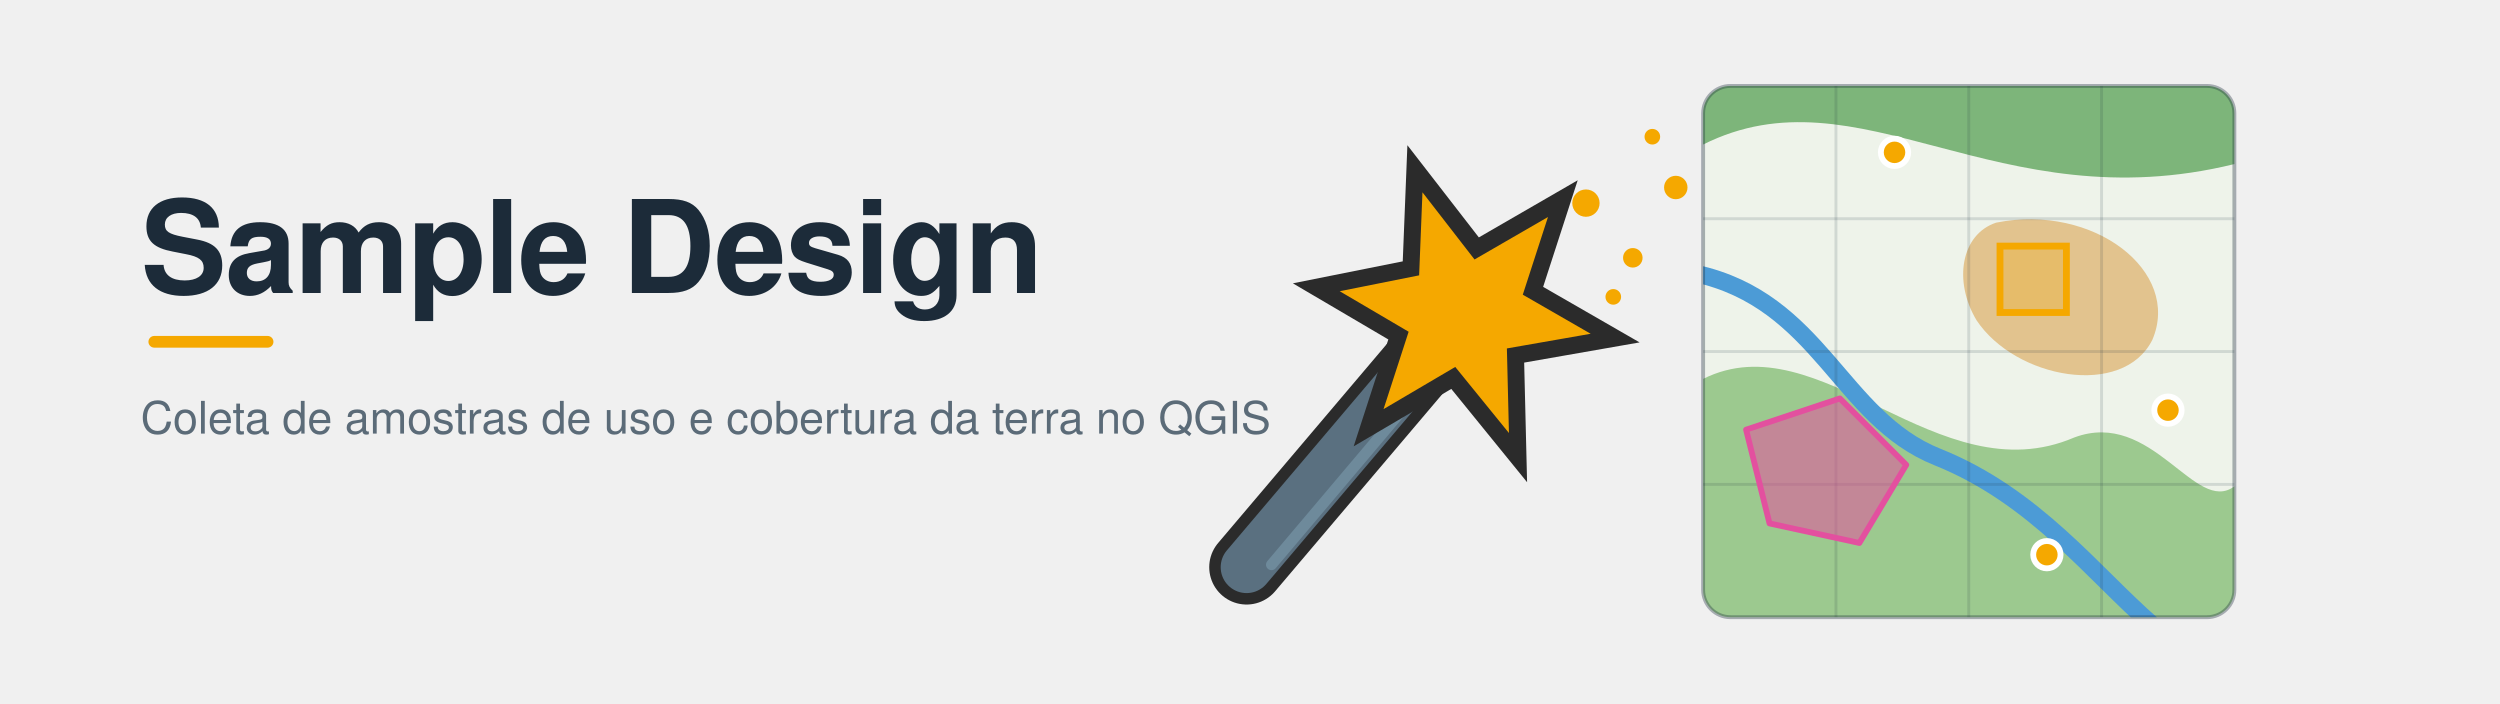
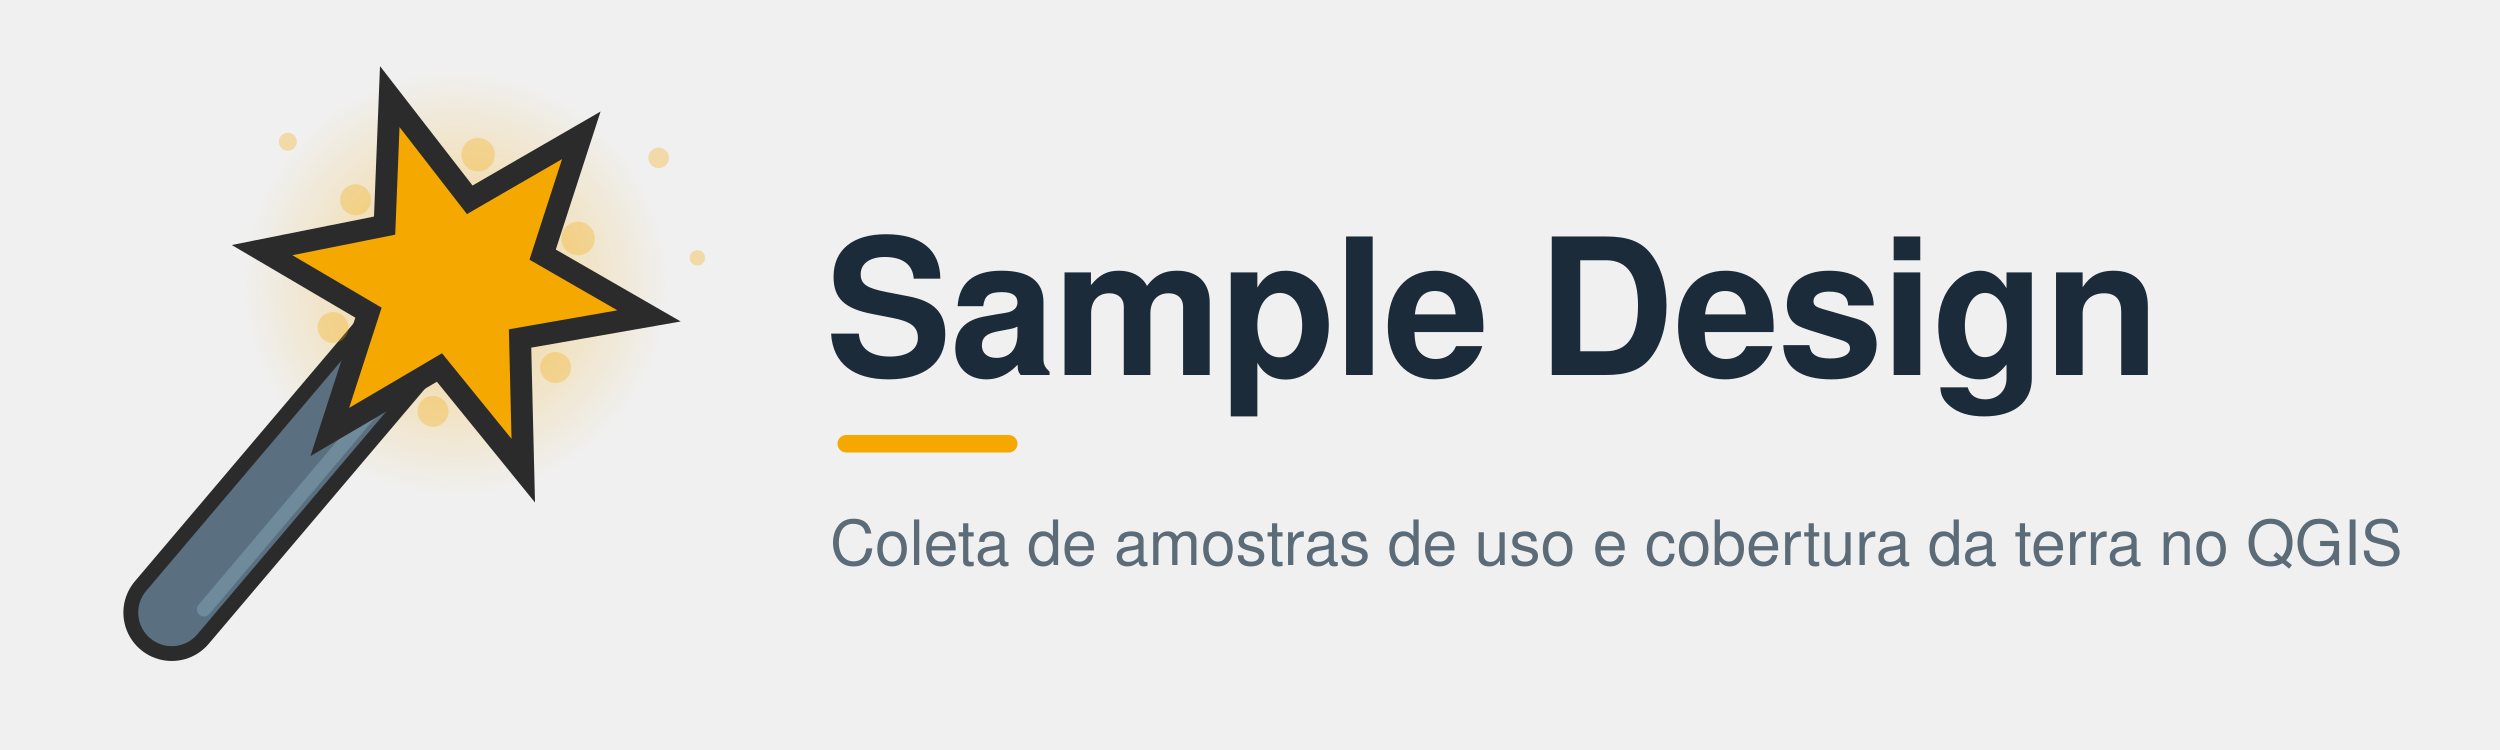
- <svg xmlns="http://www.w3.org/2000/svg" viewBox="0 0 1280 360" width="1280" height="360" role="img" aria-label="Sample Design">
+ <svg xmlns="http://www.w3.org/2000/svg" viewBox="0 0 1000 300" width="1000" height="300" role="img" aria-label="Sample Design">
  <defs>
-     <linearGradient id="bg" x1="0" y1="0" x2="1" y2="1">
-       <stop offset="0" stop-color="#FBF8F1" />
-       <stop offset="1" stop-color="#FFFFFF" />
-     </linearGradient>
-     <clipPath id="tileclip">
-       <rect x="872" y="44" width="272" height="272" rx="14" />
-     </clipPath>
+     <radialGradient id="glow" cx="0.5" cy="0.5" r="0.5">
+       <stop offset="0" stop-color="#F5A800" stop-opacity="0.45" />
+       <stop offset="1" stop-color="#F5A800" stop-opacity="0" />
+     </radialGradient>
  </defs>
-   <g font-family="'Segoe UI', 'Helvetica Neue', Helvetica, Arial, sans-serif">
-     <text x="72" y="150" font-size="66" font-weight="700" fill="#1C2B39" letter-spacing="-1">Sample Design</text>
-     <rect x="76" y="172" width="64" height="6" rx="3" fill="#F5A800" />
-     <text x="72" y="222" font-size="23" fill="#5B6B78">Coleta de amostras de uso e cobertura da terra no QGIS</text>
-   </g>
-   <g clip-path="url(#tileclip)">
-     <rect x="872" y="44" width="272" height="272" fill="#EEF3EA" />
-     <path d="M872 74 C 952 34, 1022 114, 1144 84 L 1144 44 L 872 44 Z" fill="#7DB57A" />
-     <path d="M872 194 C 932 164, 992 254, 1062 224 C 1102 209, 1124 264, 1144 249 L 1144 316 L 872 316 Z" fill="#9CC98F" />
-     <path d="M1022 114 C 1072 104, 1117 139, 1102 174 C 1087 204, 1032 194, 1012 164 C 1000 144, 1004 120, 1022 114 Z" fill="#E2C38E" />
-     <path d="M868 140 C 932 154, 942 214, 992 234 S 1072 294, 1102 320" fill="none" stroke="#4C9BD6" stroke-width="9" stroke-linecap="round" />
-     <g stroke="#1C2B39" stroke-opacity="0.14" stroke-width="1.5">
-       <line x1="940" y1="44" x2="940" y2="316" />
-       <line x1="872" y1="112" x2="1144" y2="112" />
-       <line x1="1008" y1="44" x2="1008" y2="316" />
-       <line x1="872" y1="180" x2="1144" y2="180" />
-       <line x1="1076" y1="44" x2="1076" y2="316" />
-       <line x1="872" y1="248" x2="1144" y2="248" />
-     </g>
-     <polygon points="894,220 942,204 976,238 952,278 906,268" fill="#E3509F" fill-opacity="0.55" stroke="#E3509F" stroke-width="3" stroke-linejoin="round" />
-     <rect x="1024" y="126" width="34" height="34" fill="#F5A800" fill-opacity="0.25" stroke="#F5A800" stroke-width="3.5" />
-     <circle cx="1110" cy="210" r="7" fill="#F5A800" stroke="#FFFFFF" stroke-width="3">
-       <animate attributeName="r" values="7;9;7" dur="2.4s" begin="0.0s" repeatCount="indefinite" />
+   <g transform="translate(30 18) scale(0.258)">
+     <circle cx="590" cy="370" r="330" fill="url(#glow)">
+       <animate attributeName="opacity" values="0.55;1;0.55" dur="2.4s" repeatCount="indefinite" />
    </circle>
-     <circle cx="1048" cy="284" r="7" fill="#F5A800" stroke="#FFFFFF" stroke-width="3">
-       <animate attributeName="r" values="7;9;7" dur="2.4s" begin="0.8s" repeatCount="indefinite" />
-     </circle>
-     <circle cx="970" cy="78" r="7" fill="#F5A800" stroke="#FFFFFF" stroke-width="3">
-       <animate attributeName="r" values="7;9;7" dur="2.4s" begin="1.6s" repeatCount="indefinite" />
-     </circle>
-   </g>
-   <rect x="872" y="44" width="272" height="272" rx="14" fill="none" stroke="#1C2B39" stroke-opacity="0.35" stroke-width="2" />
-   <g transform="translate(600 66) scale(0.255)">
    <path d="M150 880 L540 420" stroke="#2B2B2B" stroke-width="150" stroke-linecap="round" />
    <path d="M150 880 L540 420" stroke="#5A7080" stroke-width="104" stroke-linecap="round" />
    <path d="M200 875 L500 520" stroke="#6E8A9B" stroke-width="22" stroke-linecap="round" />
    <polygon points="488,80 612,240 785,140 725,325 890,420 690,455 695,660 565,500 395,600 455,415 290,318 480,280" fill="#F5A800" stroke="#2B2B2B" stroke-width="34" stroke-linejoin="miter" />
+     <g>
+       <circle cx="625" cy="170" r="26" fill="#F5A800" opacity="0.3">
+         <animate attributeName="opacity" values="0.15;1;0.15" dur="2.4s" begin="0.0s" repeatCount="indefinite" />
+         <animate attributeName="r" values="16;26;16" dur="2.4s" begin="0.0s" repeatCount="indefinite" />
+       </circle>
+       <circle cx="435" cy="240" r="24" fill="#F5A800" opacity="0.3">
+         <animate attributeName="opacity" values="0.15;1;0.15" dur="2.4s" begin="0.5s" repeatCount="indefinite" />
+         <animate attributeName="r" values="14;24;14" dur="2.4s" begin="0.5s" repeatCount="indefinite" />
+       </circle>
+       <circle cx="780" cy="300" r="26" fill="#F5A800" opacity="0.3">
+         <animate attributeName="opacity" values="0.15;1;0.15" dur="2.4s" begin="1.0s" repeatCount="indefinite" />
+         <animate attributeName="r" values="16;26;16" dur="2.4s" begin="1.0s" repeatCount="indefinite" />
+       </circle>
+       <circle cx="400" cy="438" r="24" fill="#F5A800" opacity="0.3">
+         <animate attributeName="opacity" values="0.15;1;0.15" dur="2.4s" begin="1.5s" repeatCount="indefinite" />
+         <animate attributeName="r" values="14;24;14" dur="2.4s" begin="1.5s" repeatCount="indefinite" />
+       </circle>
+       <circle cx="745" cy="500" r="24" fill="#F5A800" opacity="0.3">
+         <animate attributeName="opacity" values="0.15;1;0.15" dur="2.4s" begin="0.25s" repeatCount="indefinite" />
+         <animate attributeName="r" values="14;24;14" dur="2.4s" begin="0.25s" repeatCount="indefinite" />
+       </circle>
+       <circle cx="555" cy="568" r="24" fill="#F5A800" opacity="0.3">
+         <animate attributeName="opacity" values="0.15;1;0.15" dur="2.4s" begin="0.75s" repeatCount="indefinite" />
+         <animate attributeName="r" values="14;24;14" dur="2.4s" begin="0.75s" repeatCount="indefinite" />
+       </circle>
+       <circle cx="905" cy="175" r="16" fill="#F5A800" opacity="0.3">
+         <animate attributeName="opacity" values="0.15;1;0.15" dur="2.4s" begin="1.25s" repeatCount="indefinite" />
+         <animate attributeName="r" values="10;16;10" dur="2.4s" begin="1.25s" repeatCount="indefinite" />
+       </circle>
+       <circle cx="330" cy="150" r="14" fill="#F5A800" opacity="0.3">
+         <animate attributeName="opacity" values="0.15;1;0.15" dur="2.4s" begin="1.75s" repeatCount="indefinite" />
+         <animate attributeName="r" values="8;14;8" dur="2.4s" begin="1.75s" repeatCount="indefinite" />
+       </circle>
+       <circle cx="965" cy="330" r="12" fill="#F5A800" opacity="0.3">
+         <animate attributeName="opacity" values="0.15;1;0.15" dur="2.4s" begin="0.6s" repeatCount="indefinite" />
+         <animate attributeName="r" values="7;12;7" dur="2.4s" begin="0.6s" repeatCount="indefinite" />
+       </circle>
+     </g>
  </g>
-   <circle cx="812" cy="104" r="7" fill="#F5A800">
-     <animate attributeName="opacity" values="0.25;1;0.25" dur="2.4s" begin="0.0s" repeatCount="indefinite" />
-   </circle>
-   <circle cx="836" cy="132" r="5" fill="#F5A800">
-     <animate attributeName="opacity" values="0.25;1;0.25" dur="2.4s" begin="0.4s" repeatCount="indefinite" />
-   </circle>
-   <circle cx="858" cy="96" r="6" fill="#F5A800">
-     <animate attributeName="opacity" values="0.25;1;0.25" dur="2.4s" begin="0.8s" repeatCount="indefinite" />
-   </circle>
-   <circle cx="846" cy="70" r="4" fill="#F5A800">
-     <animate attributeName="opacity" values="0.25;1;0.25" dur="2.4s" begin="1.2s" repeatCount="indefinite" />
-   </circle>
-   <circle cx="826" cy="152" r="4" fill="#F5A800">
-     <animate attributeName="opacity" values="0.25;1;0.25" dur="2.4s" begin="1.6s" repeatCount="indefinite" />
-   </circle>
+   <g font-family="'Segoe UI', 'Helvetica Neue', Helvetica, Arial, sans-serif">
+     <text x="330" y="150" font-size="76" font-weight="700" fill="#1C2B39" letter-spacing="-1">Sample Design</text>
+     <rect x="335" y="174" width="72" height="7" rx="3.5" fill="#F5A800" />
+     <text x="332" y="226" font-size="25" fill="#5B6B78">Coleta de amostras de uso e cobertura da terra no QGIS</text>
+   </g>
</svg>
